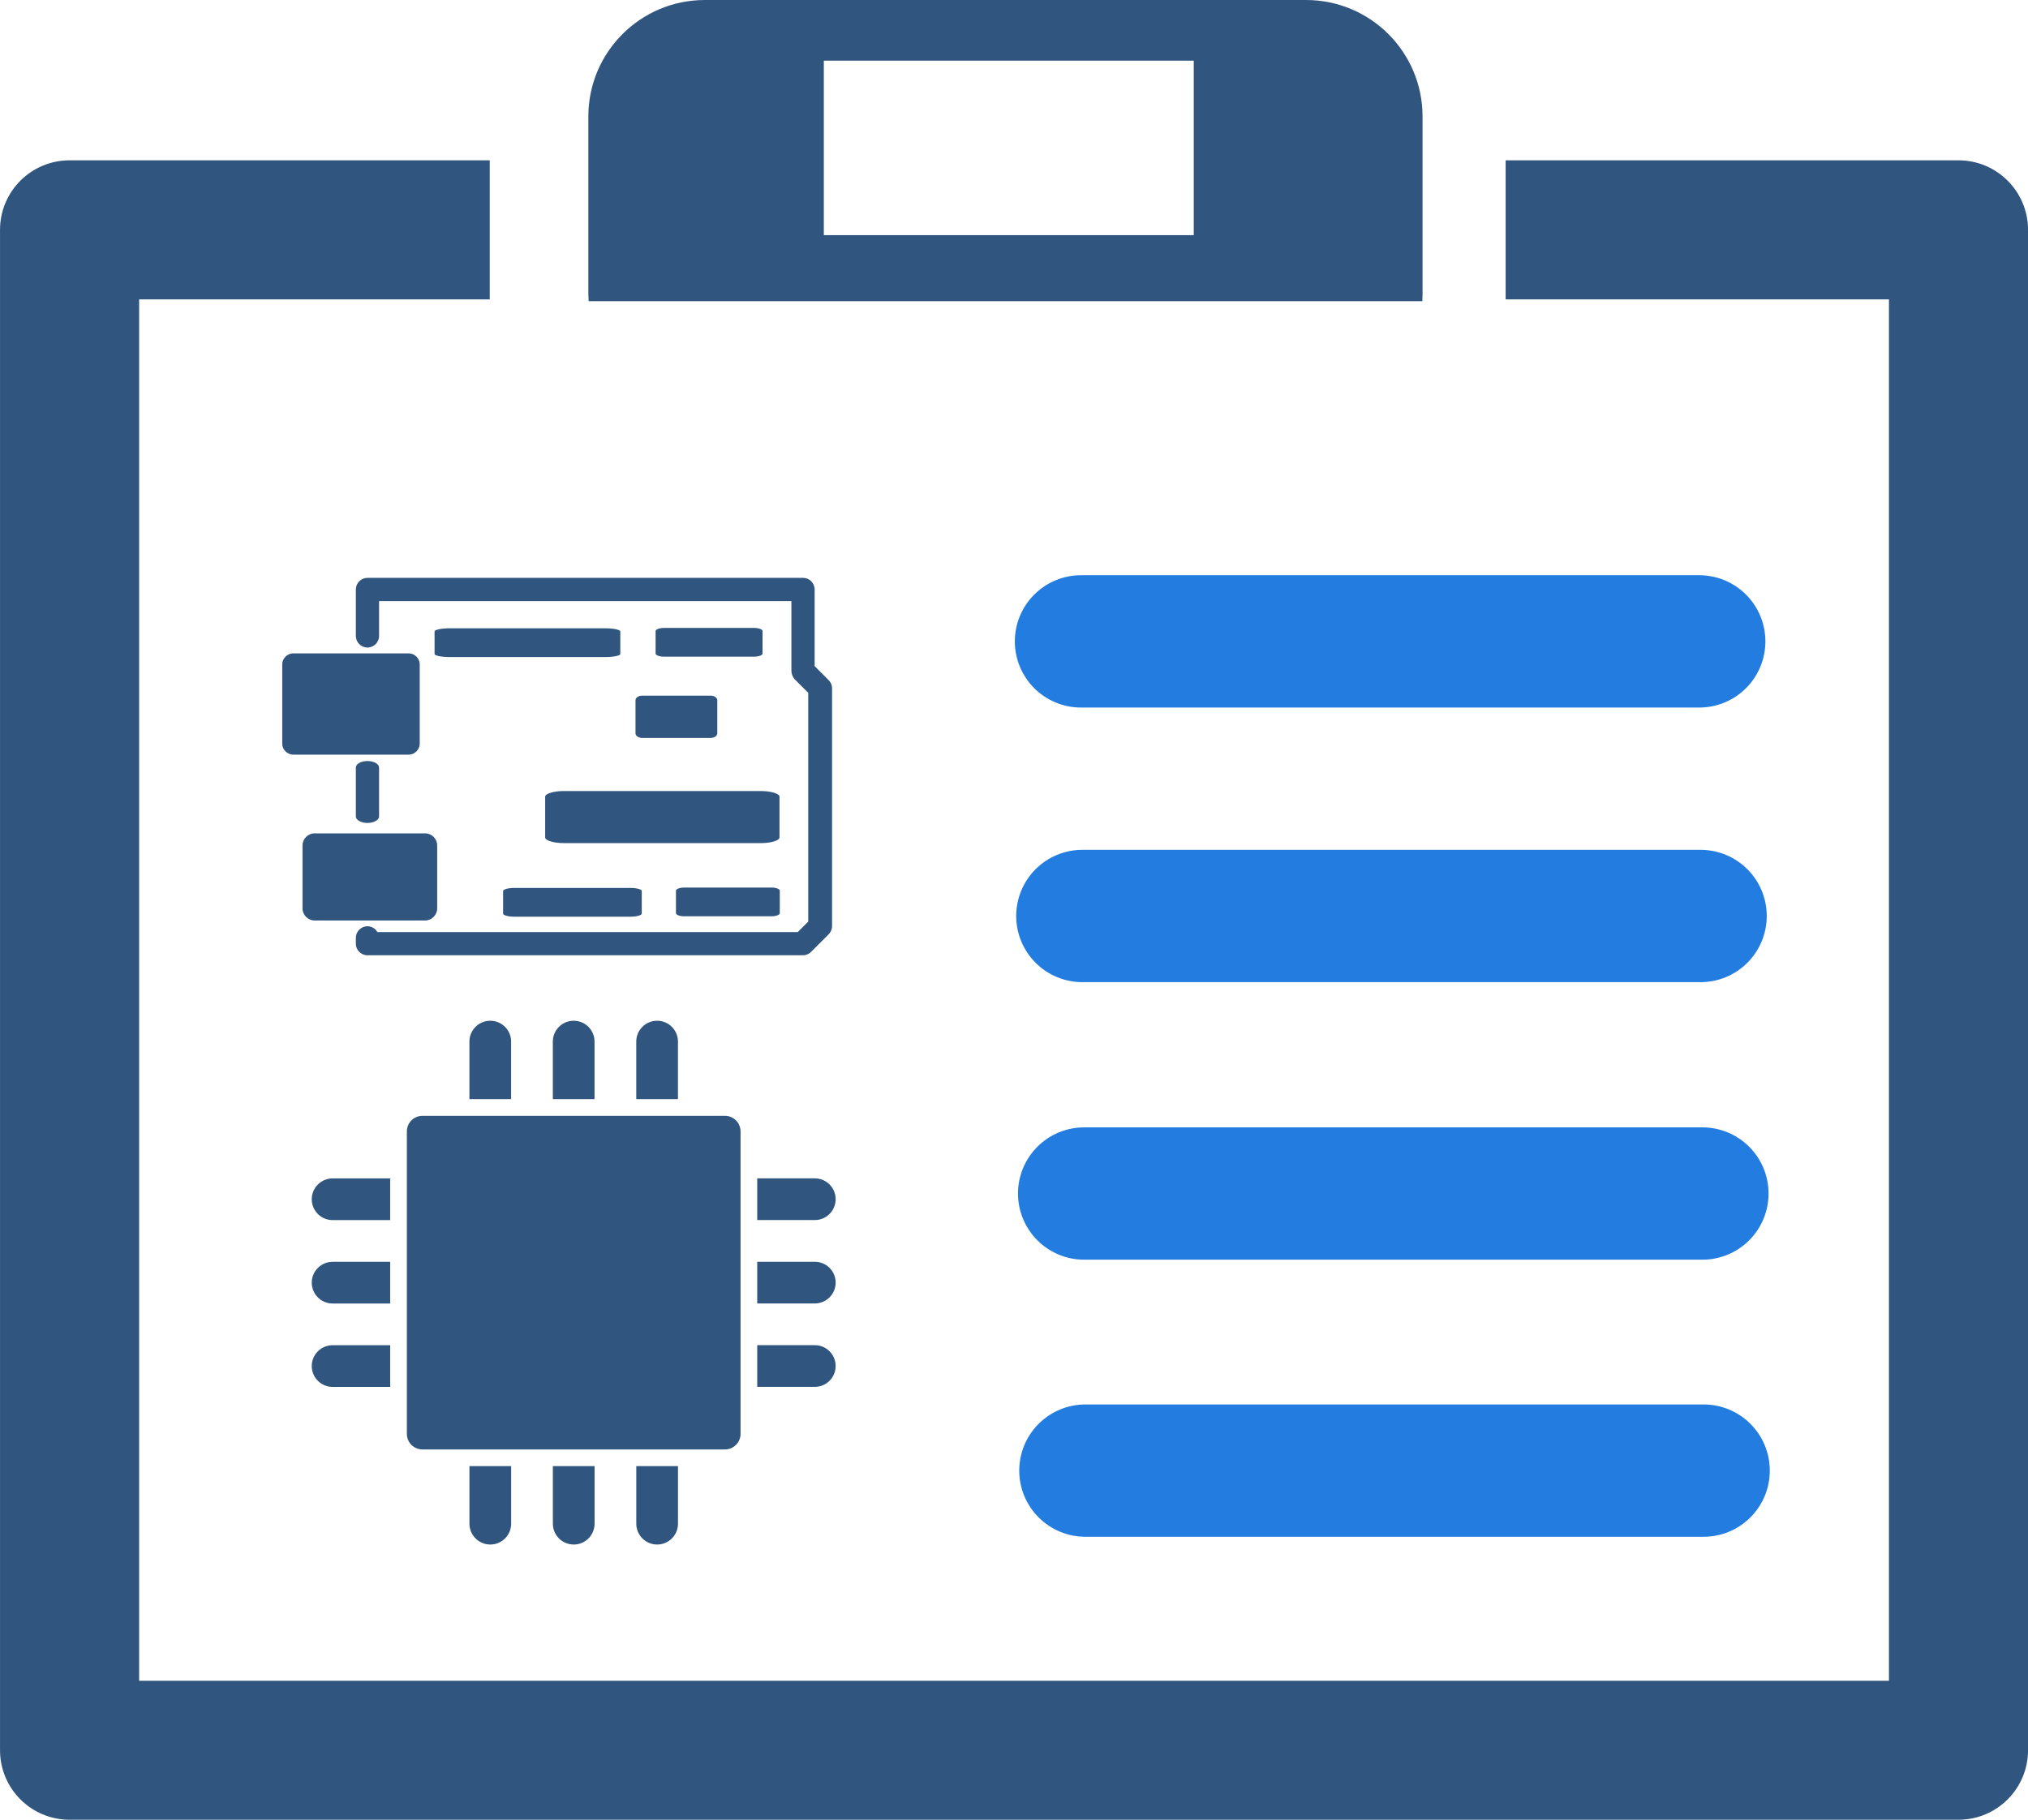
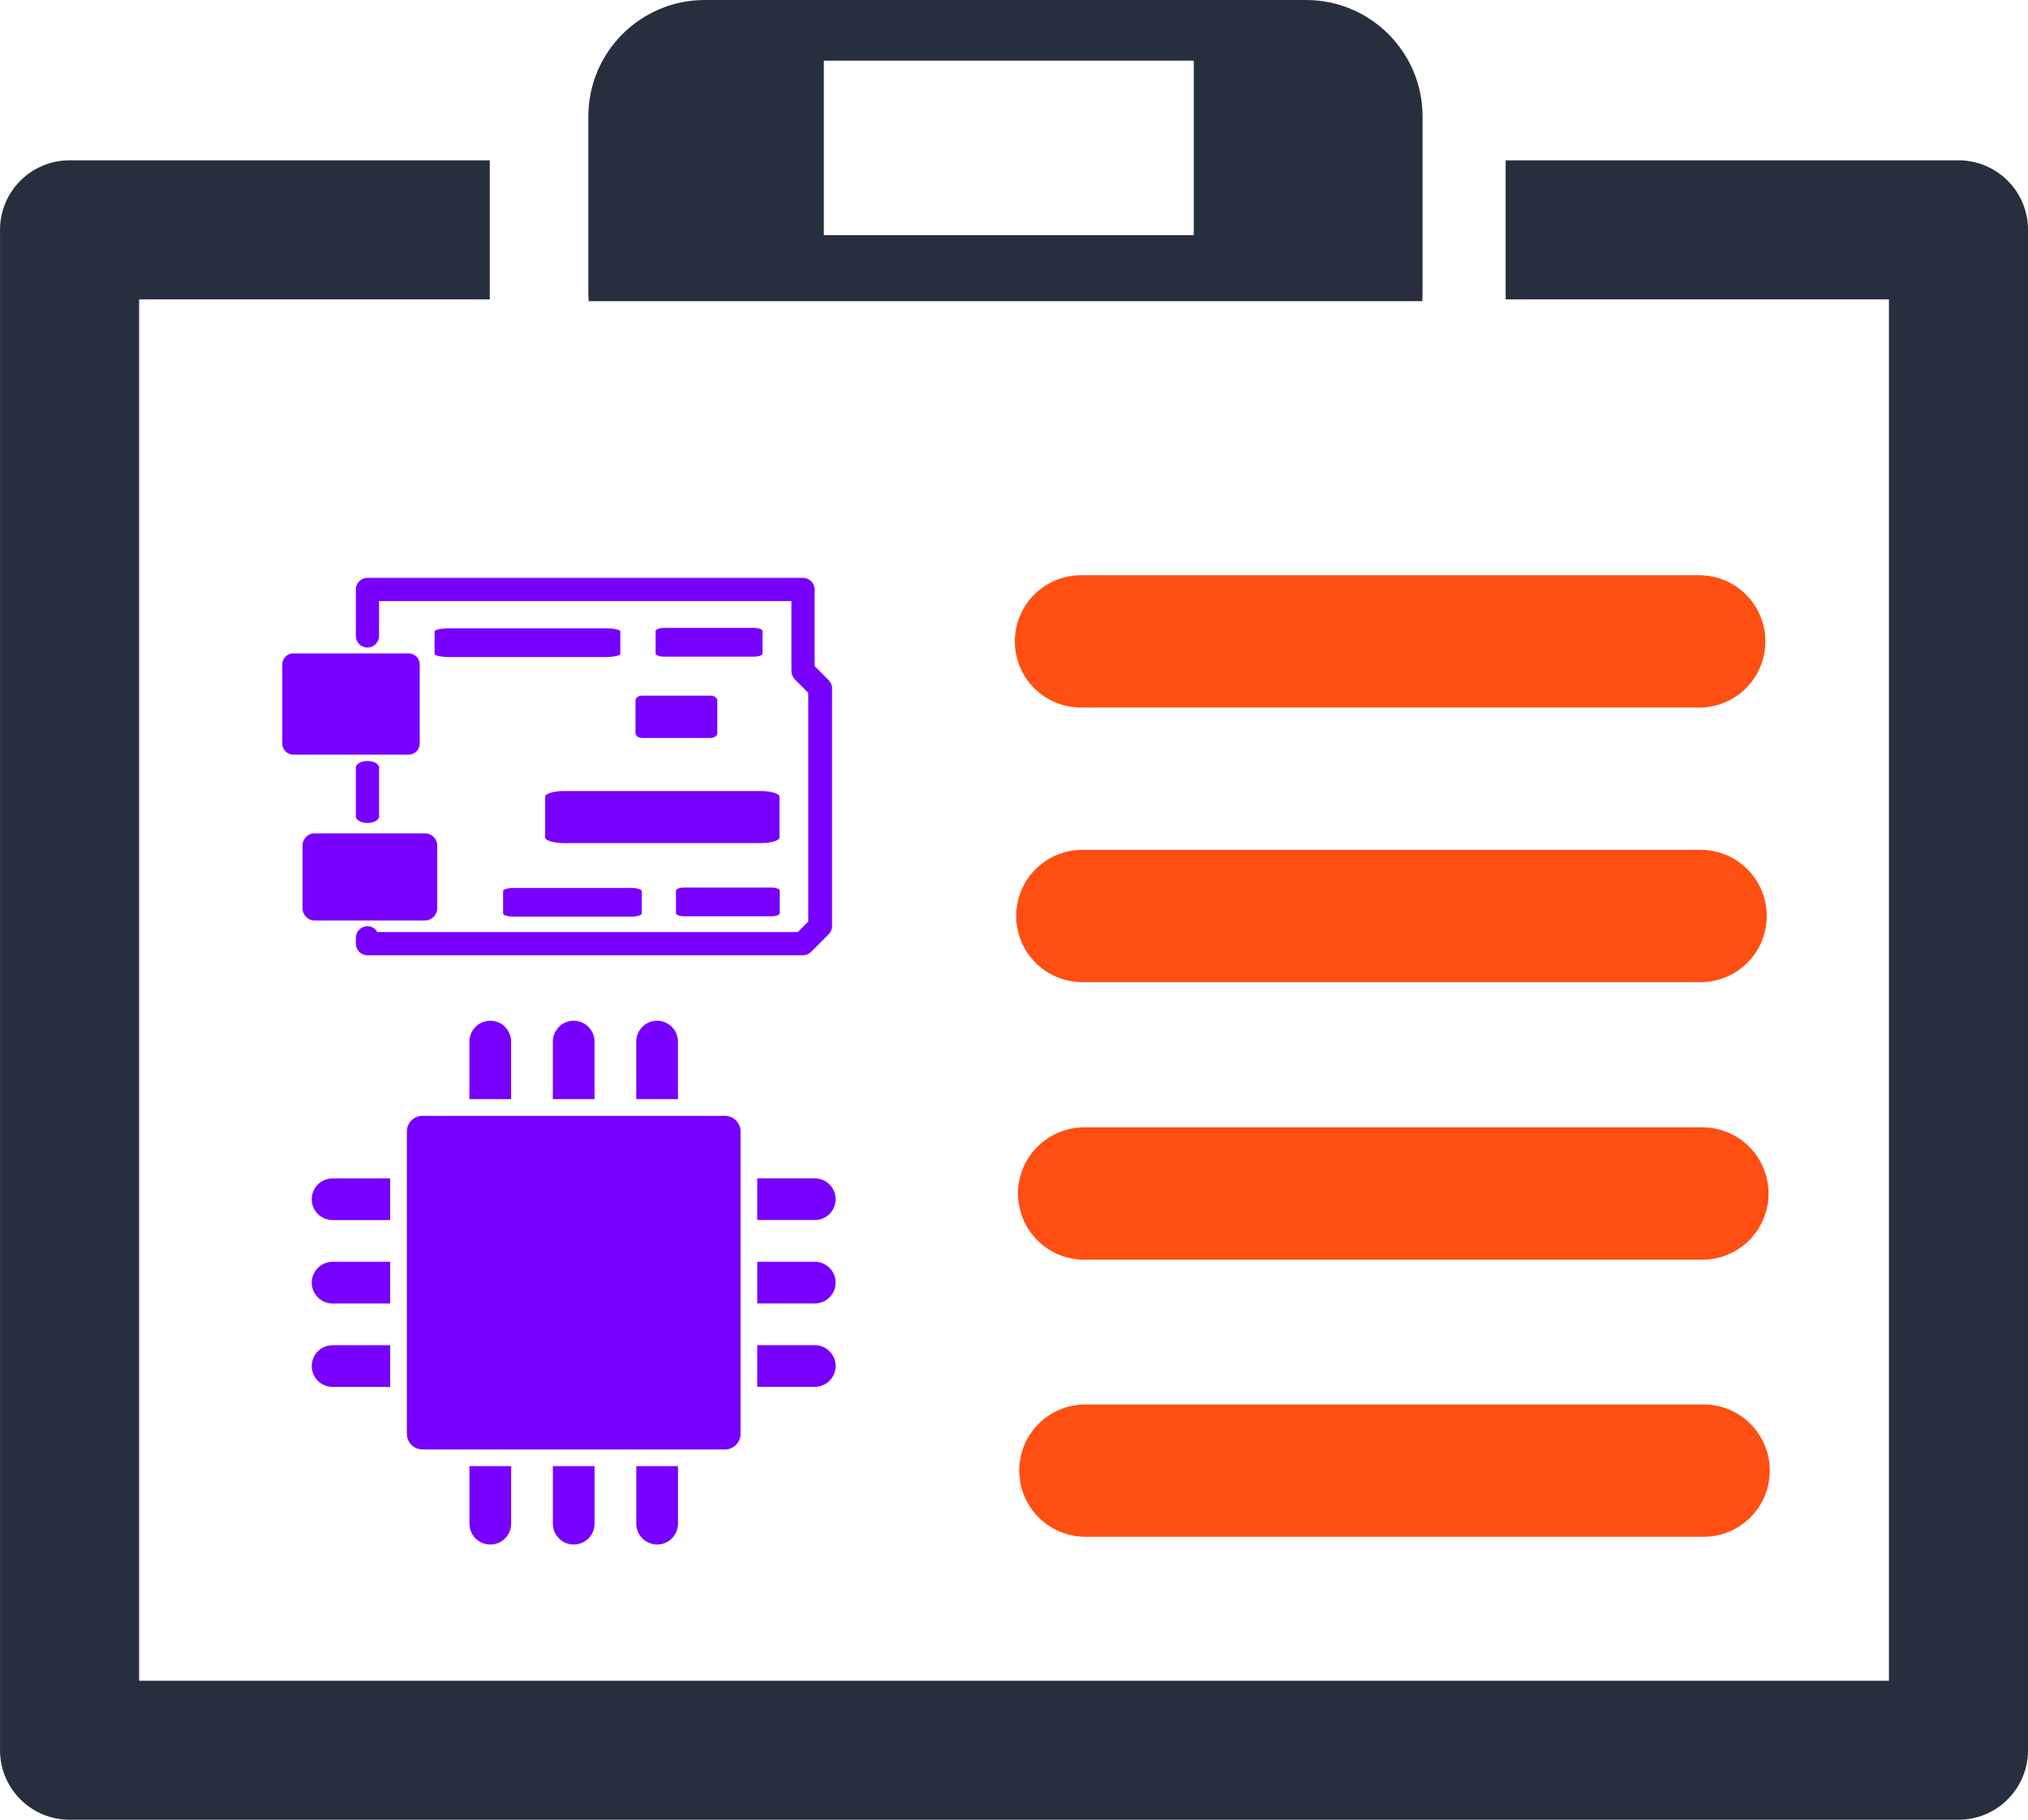
- <svg xmlns="http://www.w3.org/2000/svg" height="45.522mm" width="50.722mm" version="1.1" viewBox="0 0 179.723 161.297">
-   <g transform="translate(-206.76 -314.82)">
-     <path style="color-rendering:auto;text-decoration-color:#000000;color:#000000;isolation:auto;mix-blend-mode:normal;shape-rendering:auto;solid-color:#000000;block-progression:tb;text-decoration-line:none;text-decoration-style:solid;image-rendering:auto;white-space:normal;text-indent:0;text-transform:none" d="m250.16 329.03h-37.236a6.163 6.163 0 0 0 -6.162 6.162v134.76a6.163 6.163 0 0 0 6.162 6.164h167.4a6.163 6.163 0 0 0 6.162 -6.164v-134.76a6.163 6.163 0 0 0 -6.162 -6.162h-40.133v12.326h33.969v122.44h-155.07v-122.44h31.074v-12.326z" fill="#305680" />
-     <g fill="#305680" transform="matrix(.36964 0 0 .36964 307.84 271.16)">
-       <g transform="translate(-318.77 19.031)" fill="#305680">
-         <path style="color-rendering:auto;text-decoration-color:#000000;color:#000000;isolation:auto;mix-blend-mode:normal;shape-rendering:auto;solid-color:#000000;block-progression:tb;text-decoration-line:none;text-decoration-style:solid;image-rendering:auto;white-space:normal;text-indent:0;text-transform:none" d="m146.6 366.65c-2.065 0-3.739 1.674-3.739 3.739v72.522c0 2.065 1.674 3.739 3.739 3.739h72.522c2.065-0 3.739-1.674 3.739-3.739v-72.522c-0-2.065-1.674-3.739-3.739-3.739z" />
-         <g fill-rule="evenodd" transform="translate(-257.14 294.29)">
-           <path style="color-rendering:auto;text-decoration-color:#000000;color:#000000;isolation:auto;mix-blend-mode:normal;shape-rendering:auto;solid-color:#000000;block-progression:tb;text-decoration-line:none;text-decoration-style:solid;image-rendering:auto;white-space:normal;text-indent:0;text-transform:none" d="m419.92 49.559a5 5 0 0 0 -4.923 5.07v13.733h9.999v-13.733a5 5 0 0 0 -5.076 -5.07z" />
-           <path style="color-rendering:auto;text-decoration-color:#000000;color:#000000;isolation:auto;mix-blend-mode:normal;shape-rendering:auto;solid-color:#000000;block-progression:tb;text-decoration-line:none;text-decoration-style:solid;image-rendering:auto;white-space:normal;text-indent:0;text-transform:none" d="m439.92 49.559a5 5 0 0 0 -4.923 5.07v13.733h9.999v-13.733a5 5 0 0 0 -5.076 -5.07z" />
-           <path style="color-rendering:auto;text-decoration-color:#000000;color:#000000;isolation:auto;mix-blend-mode:normal;shape-rendering:auto;solid-color:#000000;block-progression:tb;text-decoration-line:none;text-decoration-style:solid;image-rendering:auto;white-space:normal;text-indent:0;text-transform:none" d="m459.92 49.559a5 5 0 0 0 -4.923 5.07v13.733h9.999v-13.733a5 5 0 0 0 -5.076 -5.07z" />
+ <svg xmlns="http://www.w3.org/2000/svg" height="45.522mm" width="50.722mm" version="1.1" viewBox="0 0 179.723 161.297" id="svg82">
+   <defs id="defs86" />
+   <g transform="translate(-206.76,-314.82)" id="g80" style="display:inline">
+     <path style="color:#000000;text-indent:0;text-decoration:none;text-decoration-line:none;text-decoration-style:solid;text-decoration-color:#000000;text-transform:none;white-space:normal;display:inline;isolation:auto;mix-blend-mode:normal;solid-color:#000000;fill:#272e3d;fill-opacity:1;color-rendering:auto;image-rendering:auto;shape-rendering:auto" d="m 250.16,329.03 h -37.236 a 6.163,6.163 0 0 0 -6.162,6.162 v 134.76 a 6.163,6.163 0 0 0 6.162,6.164 h 167.4 a 6.163,6.163 0 0 0 6.162,-6.164 v -134.76 A 6.163,6.163 0 0 0 380.324,329.03 h -40.133 v 12.326 h 33.969 v 122.44 H 219.09 v -122.44 h 31.074 V 329.03 Z" fill="#305680" id="path2" />
+     <g fill="#305680" transform="matrix(0.36964,0,0,0.36964,307.84,271.16)" id="g40" style="fill:#7700ff;fill-opacity:1">
+       <g transform="translate(-318.77,19.031)" fill="#305680" id="g38" style="fill:#7700ff;fill-opacity:1">
+         <path style="color:#000000;text-indent:0;text-decoration:none;text-decoration-line:none;text-decoration-style:solid;text-decoration-color:#000000;text-transform:none;white-space:normal;isolation:auto;mix-blend-mode:normal;solid-color:#000000;fill:#7700ff;fill-opacity:1;color-rendering:auto;image-rendering:auto;shape-rendering:auto" d="m 146.6,366.65 c -2.065,2e-4 -3.739,1.674 -3.739,3.739 v 72.522 c 2.1e-4,2.065 1.674,3.739 3.739,3.739 h 72.522 c 2.065,-2.1e-4 3.739,-1.674 3.739,-3.739 v -72.522 c -2.1e-4,-2.065 -1.674,-3.739 -3.739,-3.739 z" id="path4" />
+         <g fill-rule="evenodd" transform="translate(-257.14,294.29)" id="g12" style="fill:#7700ff;fill-opacity:1">
+           <path style="color:#000000;text-indent:0;text-decoration:none;text-decoration-line:none;text-decoration-style:solid;text-decoration-color:#000000;text-transform:none;white-space:normal;isolation:auto;mix-blend-mode:normal;solid-color:#000000;fill:#7700ff;fill-opacity:1;color-rendering:auto;image-rendering:auto;shape-rendering:auto" d="m 419.92,49.559 a 5,5 0 0 0 -4.923,5.07 v 13.733 h 9.999 V 54.629 A 5,5 0 0 0 419.92,49.559 Z" id="path6" />
+           <path style="color:#000000;text-indent:0;text-decoration:none;text-decoration-line:none;text-decoration-style:solid;text-decoration-color:#000000;text-transform:none;white-space:normal;isolation:auto;mix-blend-mode:normal;solid-color:#000000;fill:#7700ff;fill-opacity:1;color-rendering:auto;image-rendering:auto;shape-rendering:auto" d="m 439.92,49.559 a 5,5 0 0 0 -4.923,5.07 v 13.733 h 9.999 V 54.629 A 5,5 0 0 0 439.92,49.559 Z" id="path8" />
+           <path style="color:#000000;text-indent:0;text-decoration:none;text-decoration-line:none;text-decoration-style:solid;text-decoration-color:#000000;text-transform:none;white-space:normal;isolation:auto;mix-blend-mode:normal;solid-color:#000000;fill:#7700ff;fill-opacity:1;color-rendering:auto;image-rendering:auto;shape-rendering:auto" d="m 459.92,49.559 a 5,5 0 0 0 -4.923,5.07 v 13.733 h 9.999 V 54.629 A 5,5 0 0 0 459.92,49.559 Z" id="path10" />
        </g>
-         <g fill-rule="evenodd" transform="matrix(-1 0 0 -1 622.86 519.01)">
-           <path style="color-rendering:auto;text-decoration-color:#000000;color:#000000;isolation:auto;mix-blend-mode:normal;shape-rendering:auto;solid-color:#000000;block-progression:tb;text-decoration-line:none;text-decoration-style:solid;image-rendering:auto;white-space:normal;text-indent:0;text-transform:none" d="m419.92 49.559a5 5 0 0 0 -4.923 5.07v13.733h9.999v-13.733a5 5 0 0 0 -5.076 -5.07z" />
-           <path style="color-rendering:auto;text-decoration-color:#000000;color:#000000;isolation:auto;mix-blend-mode:normal;shape-rendering:auto;solid-color:#000000;block-progression:tb;text-decoration-line:none;text-decoration-style:solid;image-rendering:auto;white-space:normal;text-indent:0;text-transform:none" d="m439.92 49.559a5 5 0 0 0 -4.923 5.07v13.733h9.999v-13.733a5 5 0 0 0 -5.076 -5.07z" />
-           <path style="color-rendering:auto;text-decoration-color:#000000;color:#000000;isolation:auto;mix-blend-mode:normal;shape-rendering:auto;solid-color:#000000;block-progression:tb;text-decoration-line:none;text-decoration-style:solid;image-rendering:auto;white-space:normal;text-indent:0;text-transform:none" d="m459.92 49.559a5 5 0 0 0 -4.923 5.07v13.733h9.999v-13.733a5 5 0 0 0 -5.076 -5.07z" />
+         <g fill-rule="evenodd" transform="rotate(180,311.43,259.505)" id="g20" style="fill:#7700ff;fill-opacity:1">
+           <path style="color:#000000;text-indent:0;text-decoration:none;text-decoration-line:none;text-decoration-style:solid;text-decoration-color:#000000;text-transform:none;white-space:normal;isolation:auto;mix-blend-mode:normal;solid-color:#000000;fill:#7700ff;fill-opacity:1;color-rendering:auto;image-rendering:auto;shape-rendering:auto" d="m 419.92,49.559 a 5,5 0 0 0 -4.923,5.07 v 13.733 h 9.999 V 54.629 A 5,5 0 0 0 419.92,49.559 Z" id="path14" />
+           <path style="color:#000000;text-indent:0;text-decoration:none;text-decoration-line:none;text-decoration-style:solid;text-decoration-color:#000000;text-transform:none;white-space:normal;isolation:auto;mix-blend-mode:normal;solid-color:#000000;fill:#7700ff;fill-opacity:1;color-rendering:auto;image-rendering:auto;shape-rendering:auto" d="m 439.92,49.559 a 5,5 0 0 0 -4.923,5.07 v 13.733 h 9.999 V 54.629 A 5,5 0 0 0 439.92,49.559 Z" id="path16" />
+           <path style="color:#000000;text-indent:0;text-decoration:none;text-decoration-line:none;text-decoration-style:solid;text-decoration-color:#000000;text-transform:none;white-space:normal;isolation:auto;mix-blend-mode:normal;solid-color:#000000;fill:#7700ff;fill-opacity:1;color-rendering:auto;image-rendering:auto;shape-rendering:auto" d="m 459.92,49.559 a 5,5 0 0 0 -4.923,5.07 v 13.733 h 9.999 V 54.629 A 5,5 0 0 0 459.92,49.559 Z" id="path18" />
        </g>
-         <g fill-rule="evenodd" transform="matrix(0 -1 1 0 70.498 846.65)">
-           <path style="color-rendering:auto;text-decoration-color:#000000;color:#000000;isolation:auto;mix-blend-mode:normal;shape-rendering:auto;solid-color:#000000;block-progression:tb;text-decoration-line:none;text-decoration-style:solid;image-rendering:auto;white-space:normal;text-indent:0;text-transform:none" d="m419.92 49.559a5 5 0 0 0 -4.923 5.07v13.733h9.999v-13.733a5 5 0 0 0 -5.076 -5.07z" />
-           <path style="color-rendering:auto;text-decoration-color:#000000;color:#000000;isolation:auto;mix-blend-mode:normal;shape-rendering:auto;solid-color:#000000;block-progression:tb;text-decoration-line:none;text-decoration-style:solid;image-rendering:auto;white-space:normal;text-indent:0;text-transform:none" d="m439.92 49.559a5 5 0 0 0 -4.923 5.07v13.733h9.999v-13.733a5 5 0 0 0 -5.076 -5.07z" />
-           <path style="color-rendering:auto;text-decoration-color:#000000;color:#000000;isolation:auto;mix-blend-mode:normal;shape-rendering:auto;solid-color:#000000;block-progression:tb;text-decoration-line:none;text-decoration-style:solid;image-rendering:auto;white-space:normal;text-indent:0;text-transform:none" d="m459.92 49.559a5 5 0 0 0 -4.923 5.07v13.733h9.999v-13.733a5 5 0 0 0 -5.076 -5.07z" />
+         <g fill-rule="evenodd" transform="rotate(-90,458.574,388.076)" id="g28" style="fill:#7700ff;fill-opacity:1">
+           <path style="color:#000000;text-indent:0;text-decoration:none;text-decoration-line:none;text-decoration-style:solid;text-decoration-color:#000000;text-transform:none;white-space:normal;isolation:auto;mix-blend-mode:normal;solid-color:#000000;fill:#7700ff;fill-opacity:1;color-rendering:auto;image-rendering:auto;shape-rendering:auto" d="m 419.92,49.559 a 5,5 0 0 0 -4.923,5.07 v 13.733 h 9.999 V 54.629 A 5,5 0 0 0 419.92,49.559 Z" id="path22" />
+           <path style="color:#000000;text-indent:0;text-decoration:none;text-decoration-line:none;text-decoration-style:solid;text-decoration-color:#000000;text-transform:none;white-space:normal;isolation:auto;mix-blend-mode:normal;solid-color:#000000;fill:#7700ff;fill-opacity:1;color-rendering:auto;image-rendering:auto;shape-rendering:auto" d="m 439.92,49.559 a 5,5 0 0 0 -4.923,5.07 v 13.733 h 9.999 V 54.629 A 5,5 0 0 0 439.92,49.559 Z" id="path24" />
+           <path style="color:#000000;text-indent:0;text-decoration:none;text-decoration-line:none;text-decoration-style:solid;text-decoration-color:#000000;text-transform:none;white-space:normal;isolation:auto;mix-blend-mode:normal;solid-color:#000000;fill:#7700ff;fill-opacity:1;color-rendering:auto;image-rendering:auto;shape-rendering:auto" d="m 459.92,49.559 a 5,5 0 0 0 -4.923,5.07 v 13.733 h 9.999 V 54.629 A 5,5 0 0 0 459.92,49.559 Z" id="path26" />
        </g>
-         <g fill-rule="evenodd" transform="matrix(0 1 -1 0 295.22 -33.352)">
-           <path style="color-rendering:auto;text-decoration-color:#000000;color:#000000;isolation:auto;mix-blend-mode:normal;shape-rendering:auto;solid-color:#000000;block-progression:tb;text-decoration-line:none;text-decoration-style:solid;image-rendering:auto;white-space:normal;text-indent:0;text-transform:none" d="m419.92 49.559a5 5 0 0 0 -4.923 5.07v13.733h9.999v-13.733a5 5 0 0 0 -5.076 -5.07z" />
-           <path style="color-rendering:auto;text-decoration-color:#000000;color:#000000;isolation:auto;mix-blend-mode:normal;shape-rendering:auto;solid-color:#000000;block-progression:tb;text-decoration-line:none;text-decoration-style:solid;image-rendering:auto;white-space:normal;text-indent:0;text-transform:none" d="m439.92 49.559a5 5 0 0 0 -4.923 5.07v13.733h9.999v-13.733a5 5 0 0 0 -5.076 -5.07z" />
-           <path style="color-rendering:auto;text-decoration-color:#000000;color:#000000;isolation:auto;mix-blend-mode:normal;shape-rendering:auto;solid-color:#000000;block-progression:tb;text-decoration-line:none;text-decoration-style:solid;image-rendering:auto;white-space:normal;text-indent:0;text-transform:none" d="m459.92 49.559a5 5 0 0 0 -4.923 5.07v13.733h9.999v-13.733a5 5 0 0 0 -5.076 -5.07z" />
+         <g fill-rule="evenodd" transform="rotate(90,164.286,130.934)" id="g36" style="fill:#7700ff;fill-opacity:1">
+           <path style="color:#000000;text-indent:0;text-decoration:none;text-decoration-line:none;text-decoration-style:solid;text-decoration-color:#000000;text-transform:none;white-space:normal;isolation:auto;mix-blend-mode:normal;solid-color:#000000;fill:#7700ff;fill-opacity:1;color-rendering:auto;image-rendering:auto;shape-rendering:auto" d="m 419.92,49.559 a 5,5 0 0 0 -4.923,5.07 v 13.733 h 9.999 V 54.629 A 5,5 0 0 0 419.92,49.559 Z" id="path30" />
+           <path style="color:#000000;text-indent:0;text-decoration:none;text-decoration-line:none;text-decoration-style:solid;text-decoration-color:#000000;text-transform:none;white-space:normal;isolation:auto;mix-blend-mode:normal;solid-color:#000000;fill:#7700ff;fill-opacity:1;color-rendering:auto;image-rendering:auto;shape-rendering:auto" d="m 439.92,49.559 a 5,5 0 0 0 -4.923,5.07 v 13.733 h 9.999 V 54.629 A 5,5 0 0 0 439.92,49.559 Z" id="path32" />
+           <path style="color:#000000;text-indent:0;text-decoration:none;text-decoration-line:none;text-decoration-style:solid;text-decoration-color:#000000;text-transform:none;white-space:normal;isolation:auto;mix-blend-mode:normal;solid-color:#000000;fill:#7700ff;fill-opacity:1;color-rendering:auto;image-rendering:auto;shape-rendering:auto" d="m 459.92,49.559 a 5,5 0 0 0 -4.923,5.07 v 13.733 h 9.999 V 54.629 A 5,5 0 0 0 459.92,49.559 Z" id="path34" />
        </g>
      </g>
    </g>
-     <g stroke="#237de0" stroke-linecap="round" stroke-width="11.729" fill="none">
-       <path d="m302.56 371.67h54.786" />
-       <path d="m302.68 396.01h54.786" />
-       <path d="m302.84 420.61h54.786" />
-       <path d="m302.95 445.17h54.786" />
+     <path style="color:#000000;text-indent:0;text-decoration:none;text-decoration-line:none;text-decoration-style:solid;text-decoration-color:#000000;text-transform:none;white-space:normal;display:inline;isolation:auto;mix-blend-mode:normal;solid-color:#000000;fill:#272e3d;fill-opacity:1;color-rendering:auto;image-rendering:auto;shape-rendering:auto" d="m 269.22,314.82 a 10.322,10.322 0 0 0 -10.32,10.32 v 15.787 a 10.322,10.322 0 0 0 0.029,0.586 h 73.879 a 10.322,10.322 0 0 0 0.019,-0.586 V 325.14 a 10.322,10.322 0 0 0 -10.32,-10.32 h -53.287 z m 10.547,5.377 h 32.785 v 15.465 h -32.785 v -14.326 -1.139 z" fill="#305680" id="path52" />
+     <g stroke="#237de0" stroke-linecap="round" stroke-width="11.729" fill="none" id="g50" style="display:inline;fill:#c30000;fill-opacity:1">
+       <path d="m 302.56,371.67 h 54.786" id="path42" style="opacity:1;fill:#c30000;fill-opacity:1;stroke-width:11.729;stroke-miterlimit:4;stroke-dasharray:none;stroke:#ff4f12;stroke-opacity:1" />
+       <path d="m 302.68,396.01 h 54.786" id="path44" style="display:inline;fill:#c30000;fill-opacity:1;stroke:#ff4f12;stroke-opacity:1" />
+       <path d="m 302.84,420.61 h 54.786" id="path46" style="fill:#c30000;fill-opacity:1;stroke:#ff4f12;stroke-opacity:1" />
+       <path d="m 302.95,445.17 h 54.786" id="path48" style="fill:#c30000;fill-opacity:1;stroke:#ff4f12;stroke-opacity:1" />
    </g>
-     <path style="color-rendering:auto;text-decoration-color:#000000;color:#000000;isolation:auto;mix-blend-mode:normal;shape-rendering:auto;solid-color:#000000;block-progression:tb;text-decoration-line:none;text-decoration-style:solid;image-rendering:auto;white-space:normal;text-indent:0;text-transform:none" d="m269.22 314.82a10.322 10.322 0 0 0 -10.32 10.32v15.787a10.322 10.322 0 0 0 0.029 0.586h73.879a10.322 10.322 0 0 0 0.019 -0.586v-15.787a10.322 10.322 0 0 0 -10.32 -10.32h-53.287zm10.547 5.377h32.785v15.465h-32.785v-14.326-1.139z" fill="#305680" />
-     <g fill="#305680" transform="matrix(.86157 0 0 .86157 -31.588 -55.193)">
-       <g transform="matrix(.59736 0 0 .59736 305.48 478.16)">
-         <path d="m90 83h-75c-1.1 0-2-0.9-2-2v-1c0-1.1 0.9-2 2-2 0.7 0 1.4 0.4 1.7 1h72.4l1.8-1.8v-39.4l-2.4-2.4c-0.3-0.4-0.5-0.9-0.5-1.4v-12h-71v6c0 1.1-0.9 2-2 2s-2-0.9-2-2v-8c0-1.1 0.9-2 2-2h75c1.1 0 2 0.9 2 2v13.2l2.4 2.4c0.4 0.4 0.6 0.9 0.6 1.4v41c0 0.5-0.2 1-0.6 1.4l-3 3c-0.4 0.4-0.9 0.6-1.4 0.6z" fill="#305680" />
+     <g fill="#305680" transform="matrix(0.86157,0,0,0.86157,-31.588,-55.193)" id="g78">
+       <g transform="matrix(0.59736,0,0,0.59736,305.48,478.16)" id="g56" style="fill:#7700ff;fill-opacity:1">
+         <path d="M 90,83 H 15 c -1.1,0 -2,-0.9 -2,-2 v -1 c 0,-1.1 0.9,-2 2,-2 0.7,0 1.4,0.4 1.7,1 h 72.4 l 1.8,-1.8 V 37.8 L 88.5,35.4 C 88.2,35 88,34.5 88,34 V 22 H 17 v 6 c 0,1.1 -0.9,2 -2,2 -1.1,0 -2,-0.9 -2,-2 v -8 c 0,-1.1 0.9,-2 2,-2 h 75 c 1.1,0 2,0.9 2,2 v 13.2 l 2.4,2.4 C 94.8,36 95,36.5 95,37 v 41 c 0,0.5 -0.2,1 -0.6,1.4 l -3,3 C 91,82.8 90.5,83 90,83 Z" fill="#305680" id="path54" style="fill:#7700ff;fill-opacity:1" />
      </g>
-       <g transform="matrix(.59736 0 0 .33535 305.48 492.33)">
-         <path d="m15 65c-1.1 0-2-0.9-2-2v-15c0-1.1 0.9-2 2-2s2 0.9 2 2v15c0 1.1-0.9 2-2 2z" fill="#305680" />
+       <g transform="matrix(0.59736,0,0,0.33535,305.48,492.33)" id="g60" style="fill:#7700ff;fill-opacity:1">
+         <path d="m 15,65 c -1.1,0 -2,-0.9 -2,-2 V 48 c 0,-1.1 0.9,-2 2,-2 1.1,0 2,0.9 2,2 v 15 c 0,1.1 -0.9,2 -2,2 z" fill="#305680" id="path58" style="fill:#7700ff;fill-opacity:1" />
      </g>
-       <path d="m318.7 507.1h-11.908c-0.595 0-1.116-0.521-1.116-1.116v-8.187c0-0.595 0.521-1.116 1.116-1.116h11.908c0.595 0 1.116 0.521 1.116 1.116v8.187c0 0.595-0.521 1.116-1.116 1.116z" />
-       <path d="m320.39 524.16h-11.407c-0.652 0-1.222-0.57-1.222-1.222v-6.518c0-0.652 0.57-1.222 1.222-1.222h11.407c0.652 0 1.222 0.57 1.222 1.222v6.518c0 0.652-0.57 1.222-1.222 1.222z" />
-       <path d="m338.94 497.06h-16.089c-0.804 0-1.508-0.148-1.508-0.317v-2.323c0-0.169 0.704-0.317 1.508-0.317h16.089c0.804 0 1.508 0.148 1.508 0.317v2.323c0 0.169-0.704 0.317-1.508 0.317z" />
-       <path d="m354.92 516.2h-20.297c-1.015 0-1.903-0.268-1.903-0.574v-4.208c0-0.306 0.888-0.574 1.903-0.574h20.297c1.015 0 1.903 0.268 1.903 0.574v4.208c0 0.306-0.888 0.574-1.903 0.574z" />
-       <path d="m354.21 497.02h-9.264c-0.463 0-0.868-0.148-0.868-0.317v-2.323c0-0.169 0.405-0.317 0.868-0.317h9.264c0.463 0 0.868 0.148 0.868 0.317v2.323c0 0.169-0.405 0.317-0.868 0.317z" />
-       <path d="m349.76 505.38h-7.084c-0.354 0-0.664-0.217-0.664-0.466v-3.415c0-0.248 0.31-0.466 0.664-0.466h7.084c0.354 0 0.664 0.217 0.664 0.466v3.415c0 0.248-0.31 0.466-0.664 0.466z" />
-       <path d="m341.53 523.77h-12.012c-0.601 0-1.126-0.148-1.126-0.317v-2.323c0-0.169 0.526-0.317 1.126-0.317h12.012c0.601 0 1.126 0.148 1.126 0.317v2.323c0 0.169-0.526 0.317-1.126 0.317z" />
-       <path d="m356.01 523.73h-8.994c-0.45 0-0.843-0.148-0.843-0.317v-2.323c0-0.169 0.393-0.317 0.843-0.317h8.994c0.45 0 0.843 0.148 0.843 0.317v2.323c0 0.169-0.393 0.317-0.843 0.317z" />
+       <path d="m 318.7,507.1 h -11.908 c -0.595,0 -1.116,-0.521 -1.116,-1.116 v -8.187 c 0,-0.595 0.521,-1.116 1.116,-1.116 H 318.7 c 0.595,0 1.116,0.521 1.116,1.116 v 8.187 c 0,0.595 -0.521,1.116 -1.116,1.116 z" id="path62" style="fill:#7700ff;fill-opacity:1" />
+       <path d="m 320.39,524.16 h -11.407 c -0.652,0 -1.222,-0.57 -1.222,-1.222 v -6.518 c 0,-0.652 0.57,-1.222 1.222,-1.222 h 11.407 c 0.652,0 1.222,0.57 1.222,1.222 v 6.518 c 0,0.652 -0.57,1.222 -1.222,1.222 z" id="path64" style="fill:#7700ff;fill-opacity:1" />
+       <path d="m 338.94,497.06 h -16.089 c -0.804,0 -1.508,-0.148 -1.508,-0.317 V 494.42 c 0,-0.169 0.704,-0.317 1.508,-0.317 h 16.089 c 0.804,0 1.508,0.148 1.508,0.317 v 2.323 c 0,0.169 -0.704,0.317 -1.508,0.317 z" id="path66" style="fill:#7700ff;fill-opacity:1" />
+       <path d="m 354.92,516.2 h -20.297 c -1.015,0 -1.903,-0.268 -1.903,-0.574 v -4.208 c 0,-0.306 0.888,-0.574 1.903,-0.574 h 20.297 c 1.015,0 1.903,0.268 1.903,0.574 v 4.208 c 0,0.306 -0.888,0.574 -1.903,0.574 z" id="path68" style="fill:#7700ff;fill-opacity:1" />
+       <path d="m 354.21,497.02 h -9.264 c -0.463,0 -0.868,-0.148 -0.868,-0.317 V 494.38 c 0,-0.169 0.405,-0.317 0.868,-0.317 h 9.264 c 0.463,0 0.868,0.148 0.868,0.317 v 2.323 c 0,0.169 -0.405,0.317 -0.868,0.317 z" id="path70" style="fill:#7700ff;fill-opacity:1" />
+       <path d="m 349.76,505.38 h -7.084 c -0.354,0 -0.664,-0.217 -0.664,-0.466 v -3.415 c 0,-0.248 0.31,-0.466 0.664,-0.466 h 7.084 c 0.354,0 0.664,0.217 0.664,0.466 v 3.415 c 0,0.248 -0.31,0.466 -0.664,0.466 z" id="path72" style="fill:#7700ff;fill-opacity:1" />
+       <path d="m 341.53,523.77 h -12.012 c -0.601,0 -1.126,-0.148 -1.126,-0.317 V 521.13 c 0,-0.169 0.526,-0.317 1.126,-0.317 h 12.012 c 0.601,0 1.126,0.148 1.126,0.317 v 2.323 c 0,0.169 -0.526,0.317 -1.126,0.317 z" id="path74" style="fill:#7700ff;fill-opacity:1" />
+       <path d="m 356.01,523.73 h -8.994 c -0.45,0 -0.843,-0.148 -0.843,-0.317 V 521.09 c 0,-0.169 0.393,-0.317 0.843,-0.317 h 8.994 c 0.45,0 0.843,0.148 0.843,0.317 v 2.323 c 0,0.169 -0.393,0.317 -0.843,0.317 z" id="path76" style="fill:#7700ff;fill-opacity:1" />
    </g>
  </g>
</svg>
